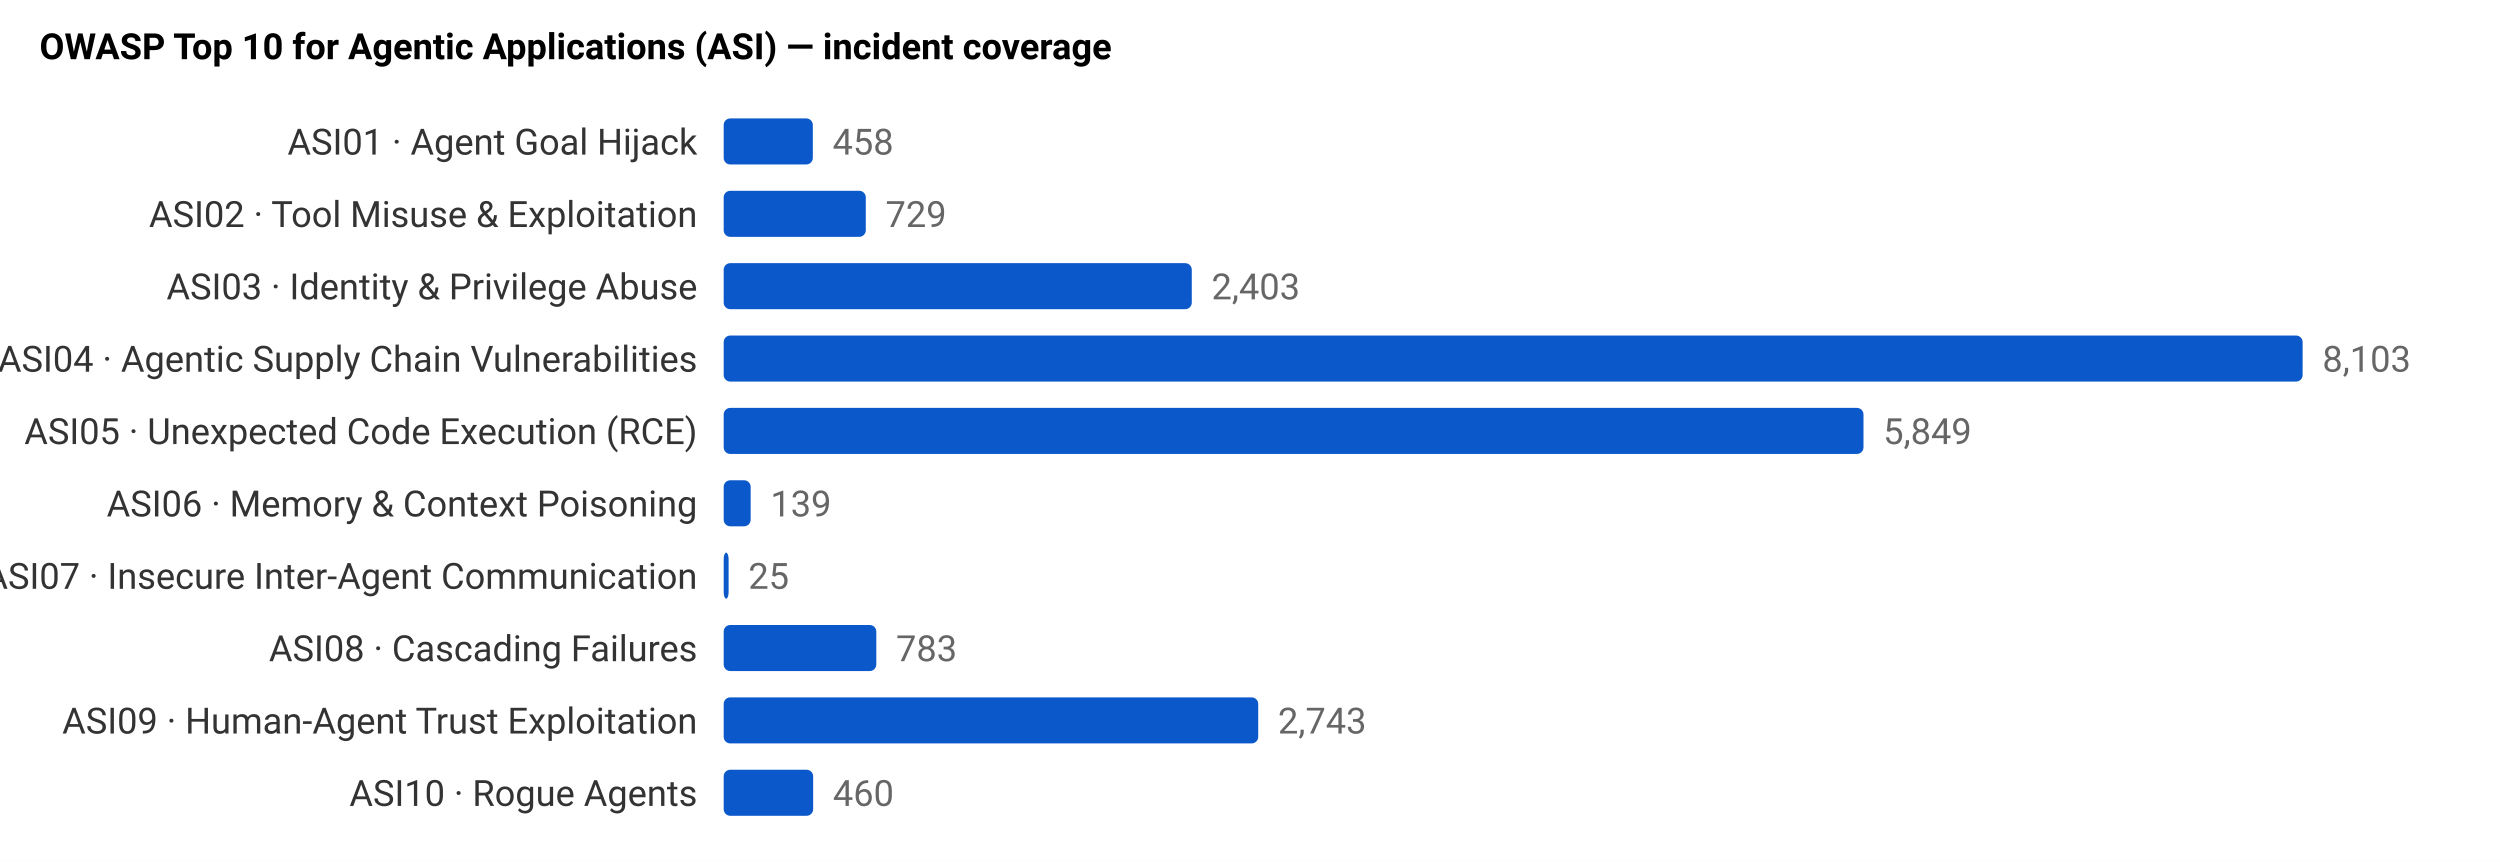
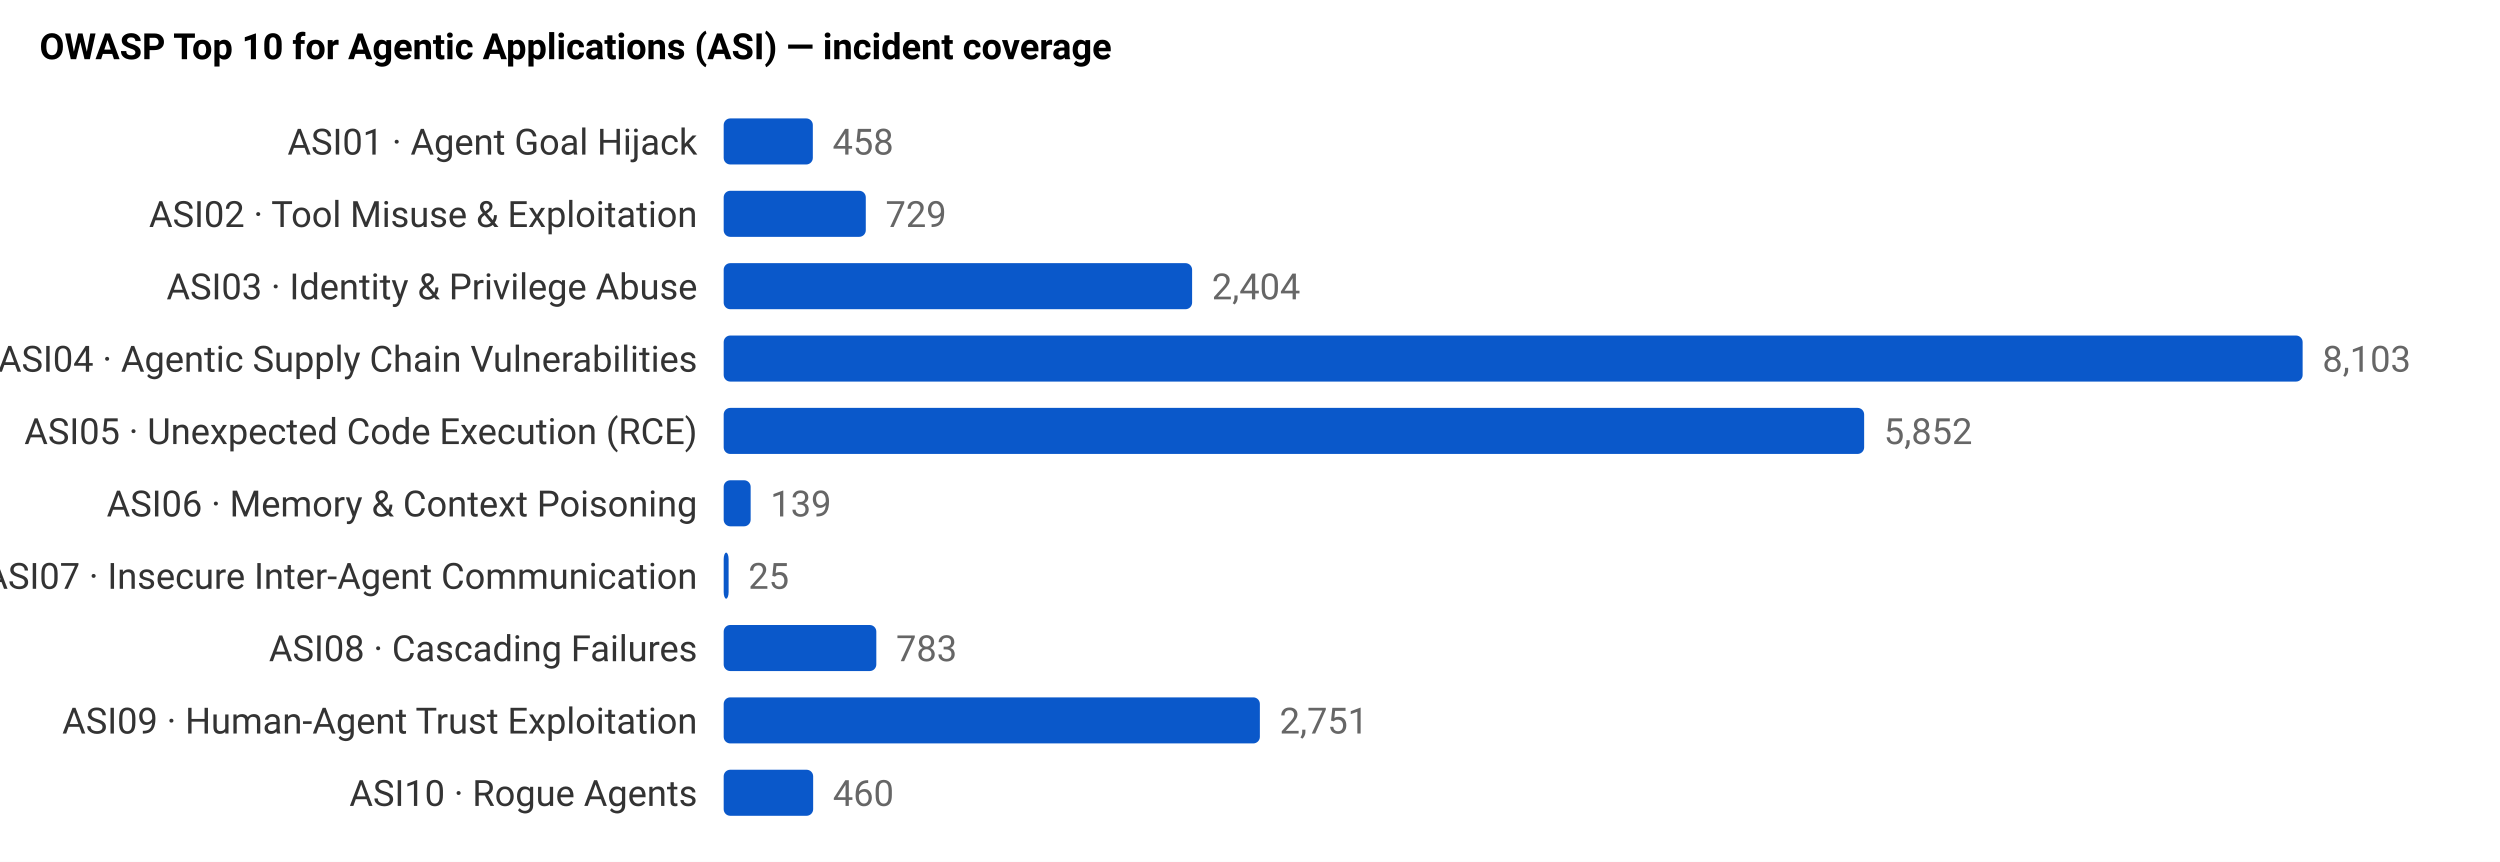
<svg xmlns="http://www.w3.org/2000/svg" viewBox="0 0 760 262" role="img" aria-label="OWASP Top 10 for Agentic Applications (ASI) — incident coverage" font-family="system-ui,-apple-system,Segoe UI,Roboto,sans-serif" font-size="11">
  <rect x="0" y="0" width="100%" height="100%" fill="white" />
  <text x="12" y="18" font-weight="600">OWASP Top 10 for Agentic Applications (ASI) — incident coverage</text>
  <text x="212" y="47" text-anchor="end" fill="#333">ASI01 · Agent Goal Hijack</text>
  <rect x="220" y="36" width="27.1" height="14" fill="#0a58ca" rx="2" />
  <text x="253.1" y="47" fill="#666">458</text>
  <text x="212" y="69" text-anchor="end" fill="#333">ASI02 · Tool Misuse &amp; Exploitation</text>
  <rect x="220" y="58" width="43.2" height="14" fill="#0a58ca" rx="2" />
  <text x="269.2" y="69" fill="#666">729</text>
  <text x="212" y="91" text-anchor="end" fill="#333">ASI03 · Identity &amp; Privilege Abuse</text>
-   <rect x="220" y="80" width="142.3" height="14" fill="#0a58ca" rx="2" />
-   <text x="368.3" y="91" fill="#666">2,403</text>
+   <rect x="220" y="80" width="142.4" height="14" fill="#0a58ca" rx="2" />
+   <text x="368.4" y="91" fill="#666">2,404</text>
  <text x="212" y="113" text-anchor="end" fill="#333">ASI04 · Agentic Supply Chain Vulnerabilities</text>
  <rect x="220" y="102" width="480.0" height="14" fill="#0a58ca" rx="2" />
  <text x="706.0" y="113" fill="#666">8,103</text>
  <text x="212" y="135" text-anchor="end" fill="#333">ASI05 · Unexpected Code Execution (RCE)</text>
-   <rect x="220" y="124" width="346.5" height="14" fill="#0a58ca" rx="2" />
-   <text x="572.5" y="135" fill="#666">5,849</text>
+   <rect x="220" y="124" width="346.7" height="14" fill="#0a58ca" rx="2" />
+   <text x="572.7" y="135" fill="#666">5,852</text>
  <text x="212" y="157" text-anchor="end" fill="#333">ASI06 · Memory &amp; Context Poisoning</text>
  <rect x="220" y="146" width="8.2" height="14" fill="#0a58ca" rx="2" />
  <text x="234.2" y="157" fill="#666">139</text>
  <text x="212" y="179" text-anchor="end" fill="#333">ASI07 · Insecure Inter-Agent Communication</text>
  <rect x="220" y="168" width="1.5" height="14" fill="#0a58ca" rx="2" />
  <text x="227.5" y="179" fill="#666">25</text>
  <text x="212" y="201" text-anchor="end" fill="#333">ASI08 · Cascading Failures</text>
  <rect x="220" y="190" width="46.4" height="14" fill="#0a58ca" rx="2" />
  <text x="272.4" y="201" fill="#666">783</text>
  <text x="212" y="223" text-anchor="end" fill="#333">ASI09 · Human-Agent Trust Exploitation</text>
-   <rect x="220" y="212" width="162.5" height="14" fill="#0a58ca" rx="2" />
-   <text x="388.5" y="223" fill="#666">2,743</text>
+   <rect x="220" y="212" width="163.0" height="14" fill="#0a58ca" rx="2" />
+   <text x="389.0" y="223" fill="#666">2,751</text>
  <text x="212" y="245" text-anchor="end" fill="#333">ASI10 · Rogue Agents</text>
  <rect x="220" y="234" width="27.2" height="14" fill="#0a58ca" rx="2" />
  <text x="253.2" y="245" fill="#666">460</text>
</svg>
